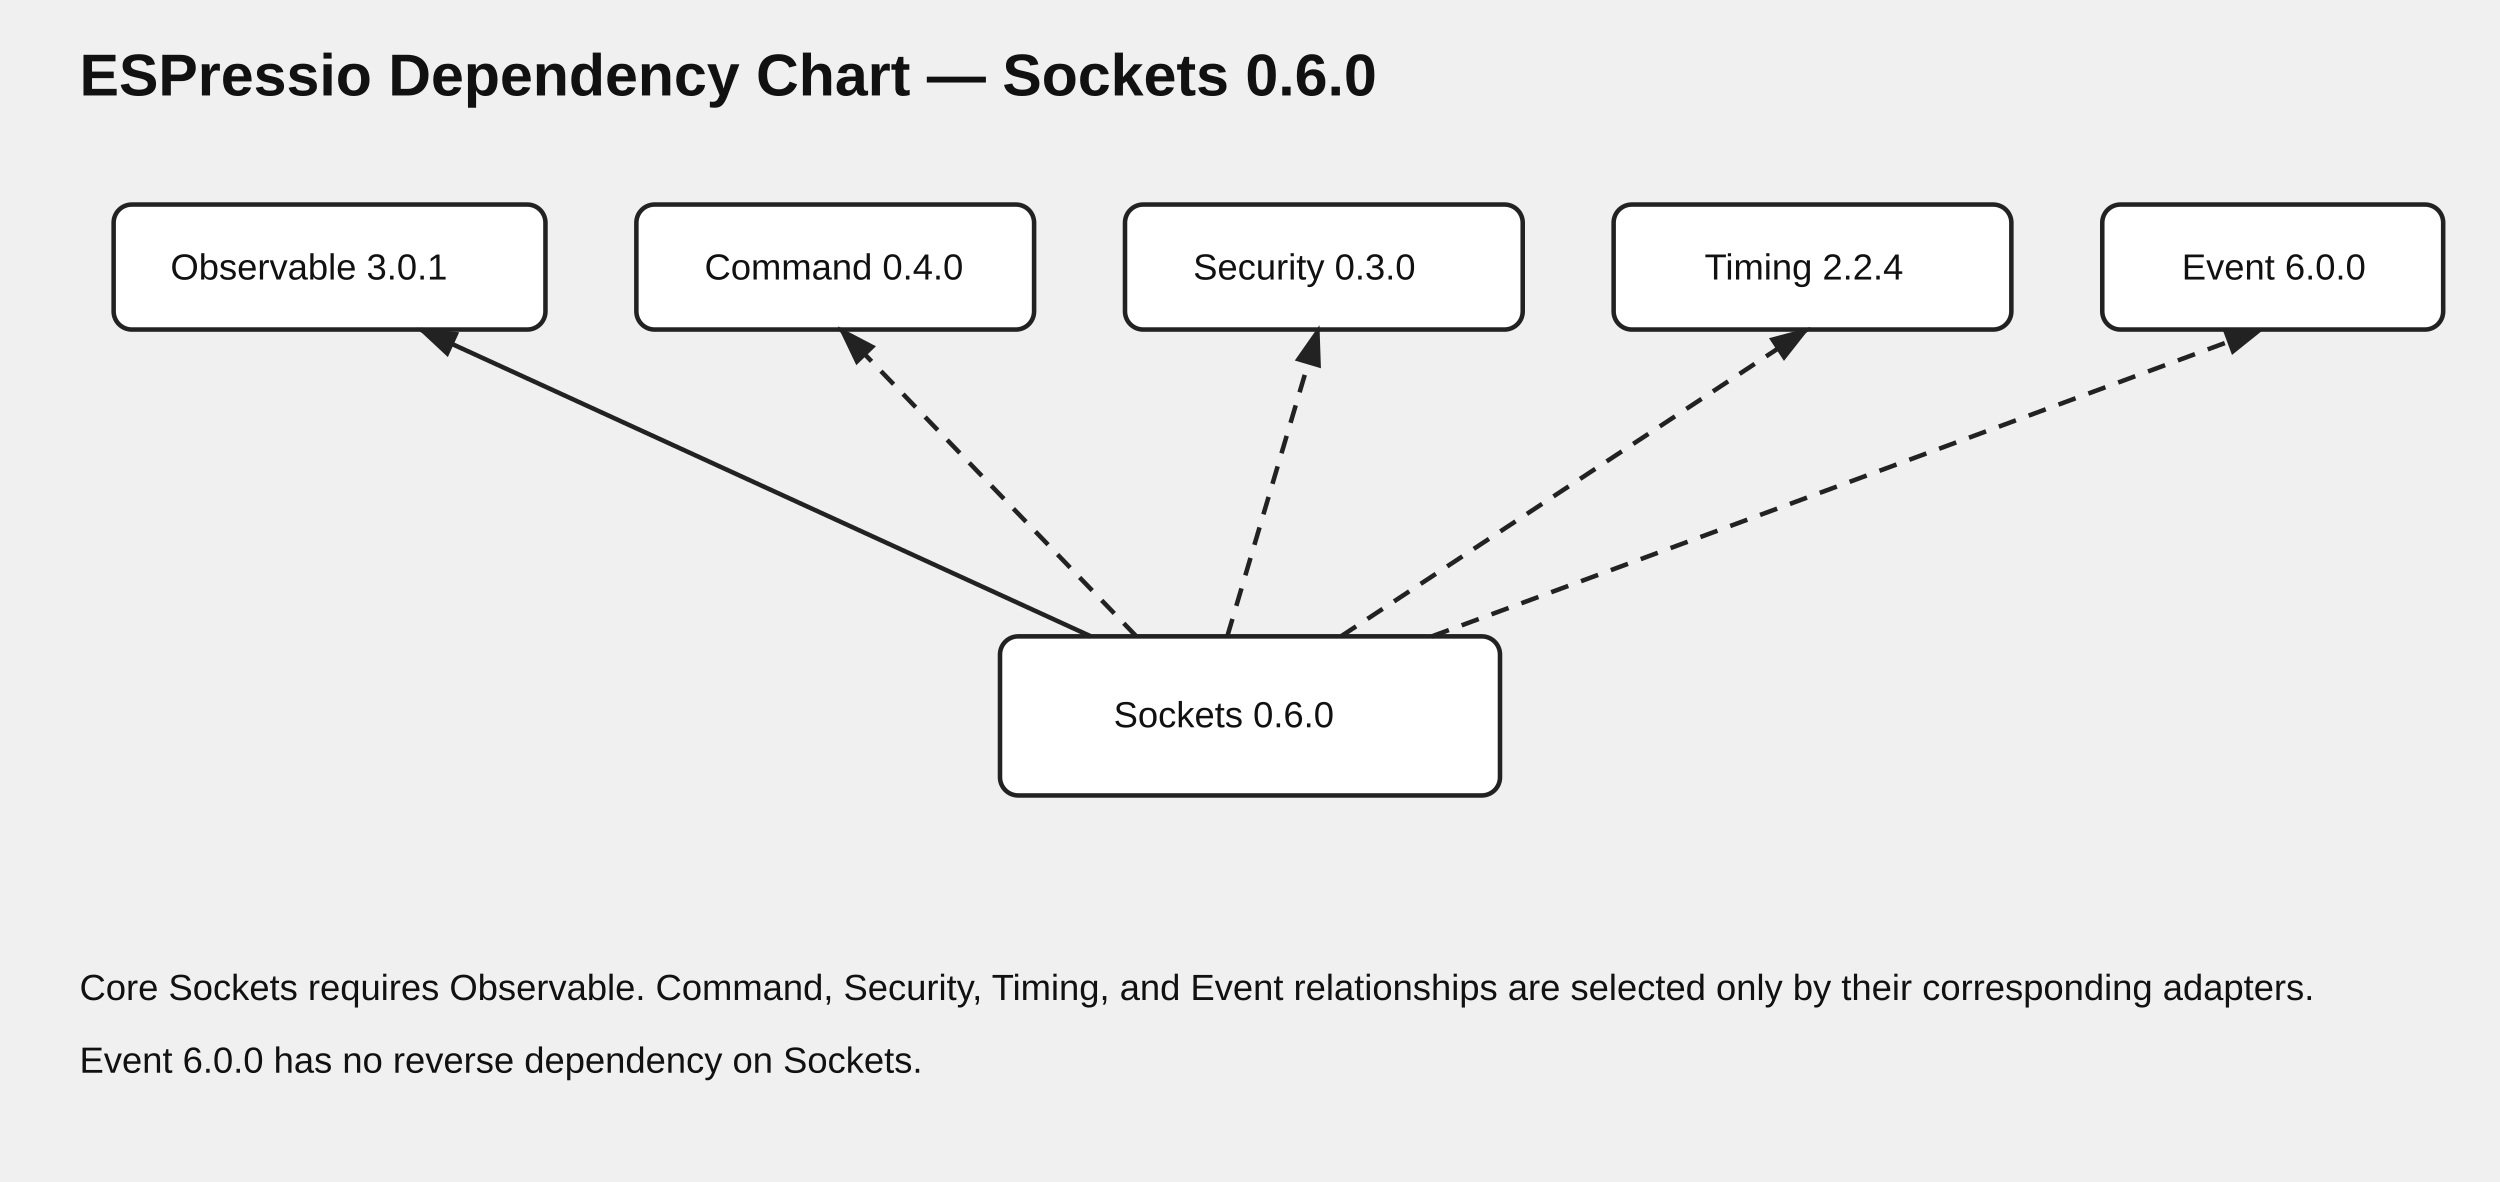
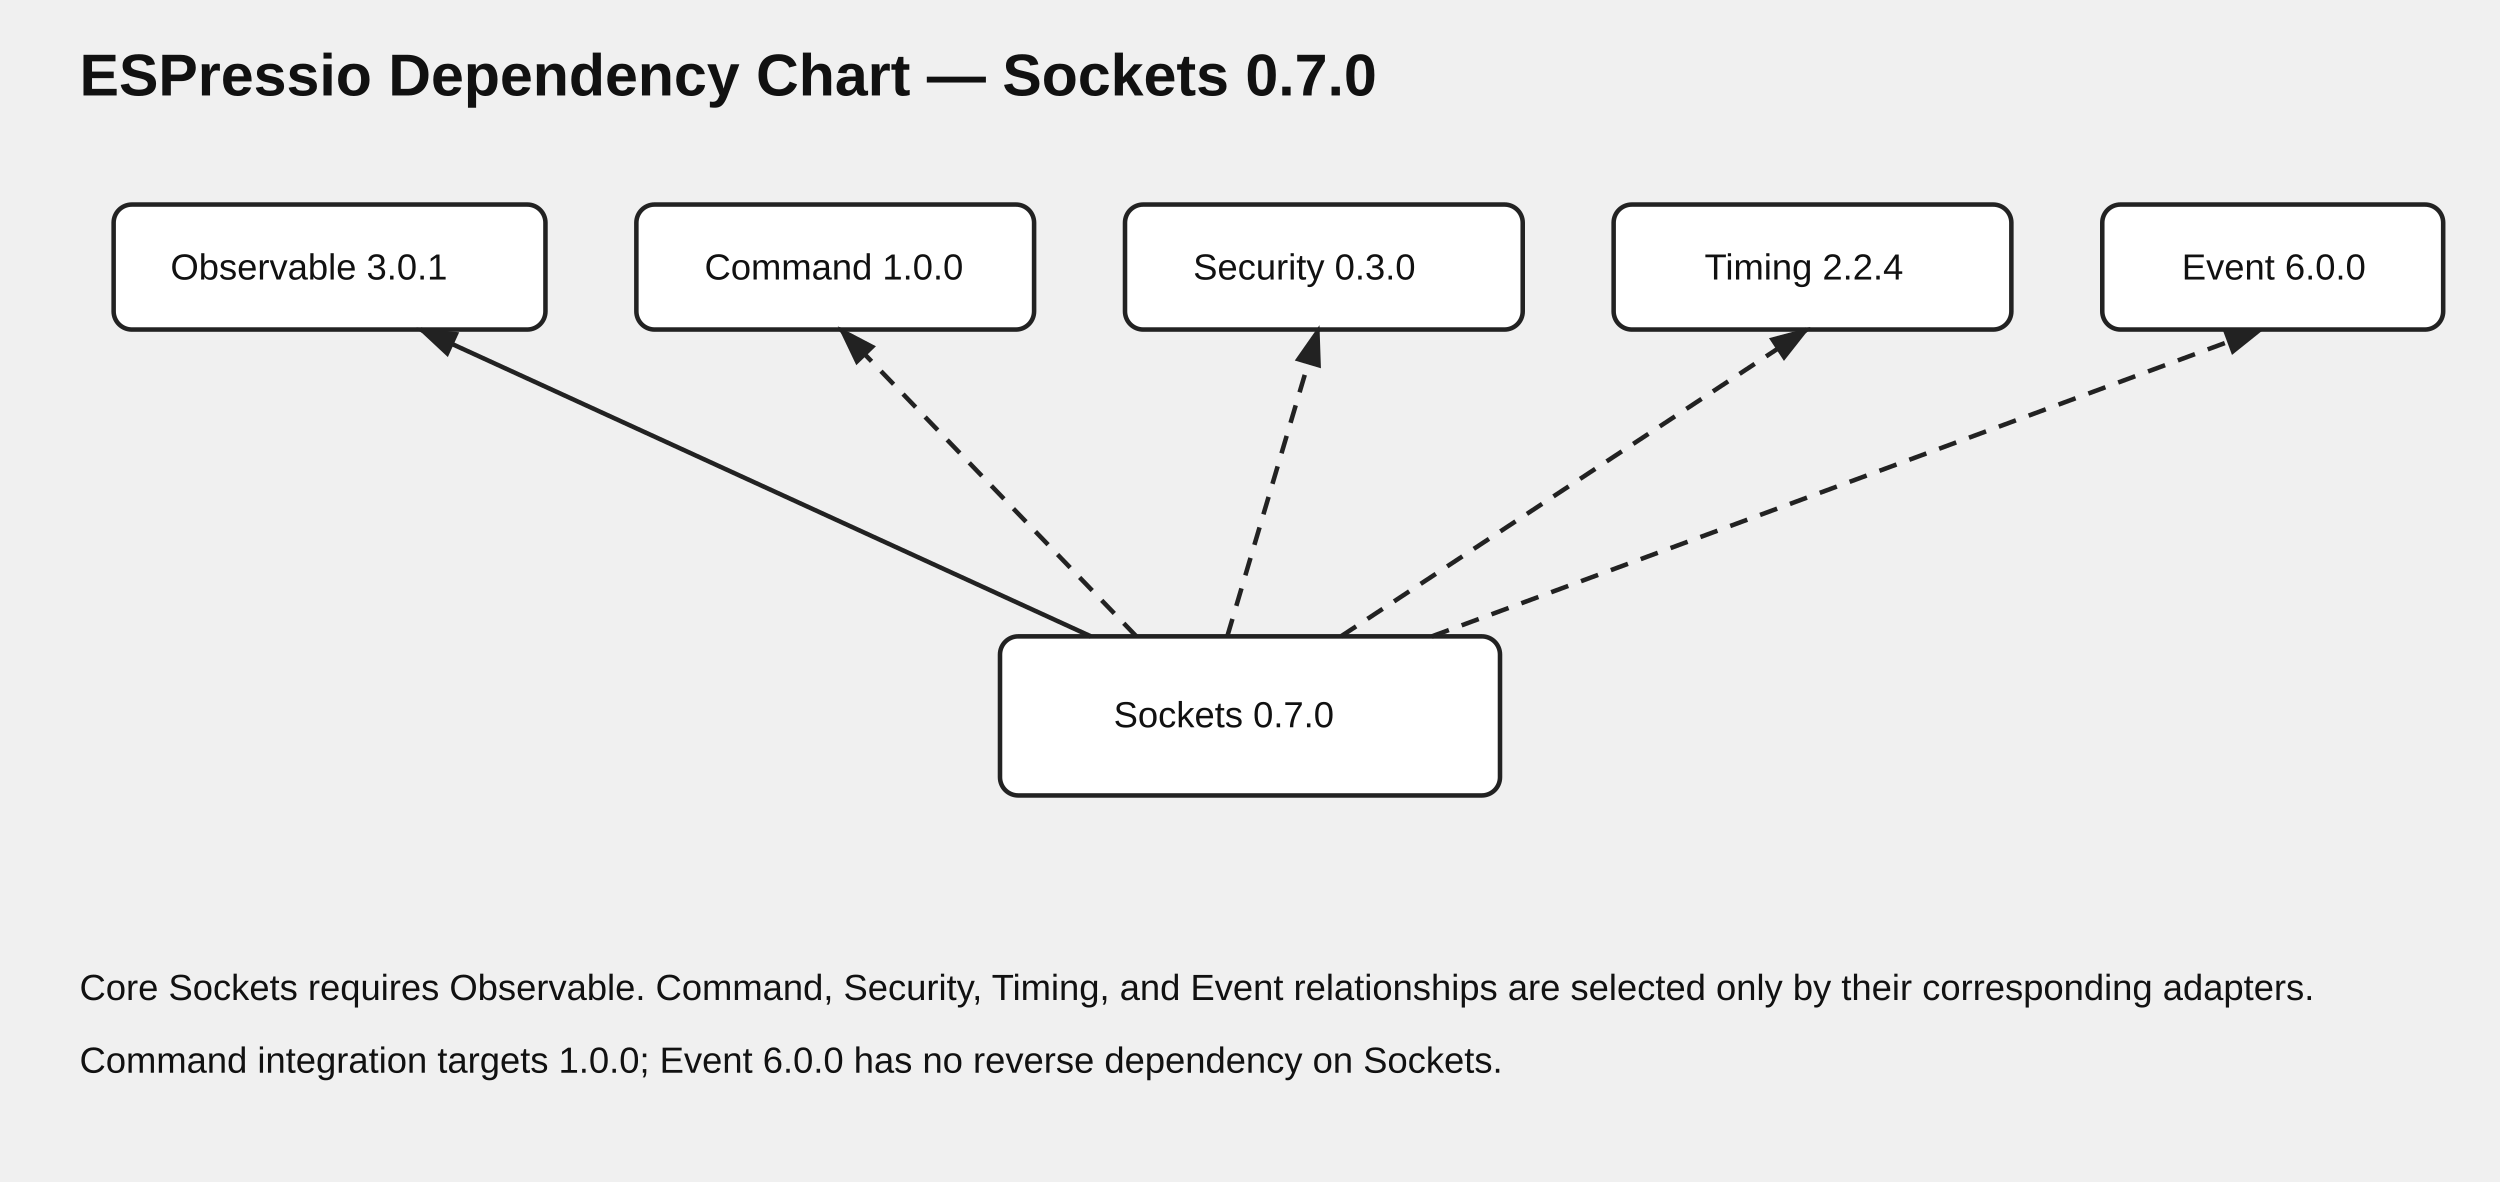
<svg xmlns="http://www.w3.org/2000/svg" width="1100" height="520" viewBox="0 0 1100 520">
  <style>text{font-family:Arial,sans-serif;fill:#111}.t{font-size:26px;font-weight:700}.n{fill:#fff;stroke:#222;stroke-width:2}.l{font-size:16px}.e{stroke:#222;stroke-width:2;fill:none;marker-end:url(#a)}.o{stroke-dasharray:8 6}</style>
  <defs>
    <marker id="a" markerWidth="10" markerHeight="10" refX="8" refY="3" orient="auto">
      <path d="M0,0 L0,6 L9,3 z" fill="#222" />
    </marker>
  </defs>
-   <text class="t" x="35" y="42">ESPressio Dependency Chart — Sockets 0.6.0</text>
+   <text class="t" x="35" y="42">ESPressio Dependency Chart — Sockets 0.7.0</text>
  <rect class="n" x="50" y="90" width="190" height="55" rx="8" />
  <text class="l" x="75" y="123">Observable 3.0.1</text>
  <rect class="n" x="280" y="90" width="175" height="55" rx="8" />
-   <text class="l" x="310" y="123">Command 0.4.0</text>
+   <text class="l" x="310" y="123">Command 1.0.0</text>
  <rect class="n" x="495" y="90" width="175" height="55" rx="8" />
  <text class="l" x="525" y="123">Security 0.3.0</text>
  <rect class="n" x="710" y="90" width="175" height="55" rx="8" />
  <text class="l" x="750" y="123">Timing 2.2.4</text>
  <rect class="n" x="925" y="90" width="150" height="55" rx="8" />
  <text class="l" x="960" y="123">Event 6.0.0</text>
  <rect class="n" x="440" y="280" width="220" height="70" rx="8" />
-   <text class="l" x="490" y="320">Sockets 0.6.0</text>
+   <text class="l" x="490" y="320">Sockets 0.7.0</text>
  <path class="e" d="M480 280 L185 145" />
  <path class="e o" d="M500 280 L370 145" />
  <path class="e o" d="M540 280 L580 145" />
  <path class="e o" d="M590 280 L795 145" />
  <path class="e o" d="M630 280 L995 145" />
  <text class="l" x="35" y="440">Core Sockets requires Observable. Command, Security, Timing, and Event relationships are selected only by their corresponding adapters.</text>
-   <text class="l" x="35" y="472">Event 6.0.0 has no reverse dependency on Sockets.</text>
+   <text class="l" x="35" y="472">Command integration targets 1.0.0; Event 6.0.0 has no reverse dependency on Sockets.</text>
</svg>
